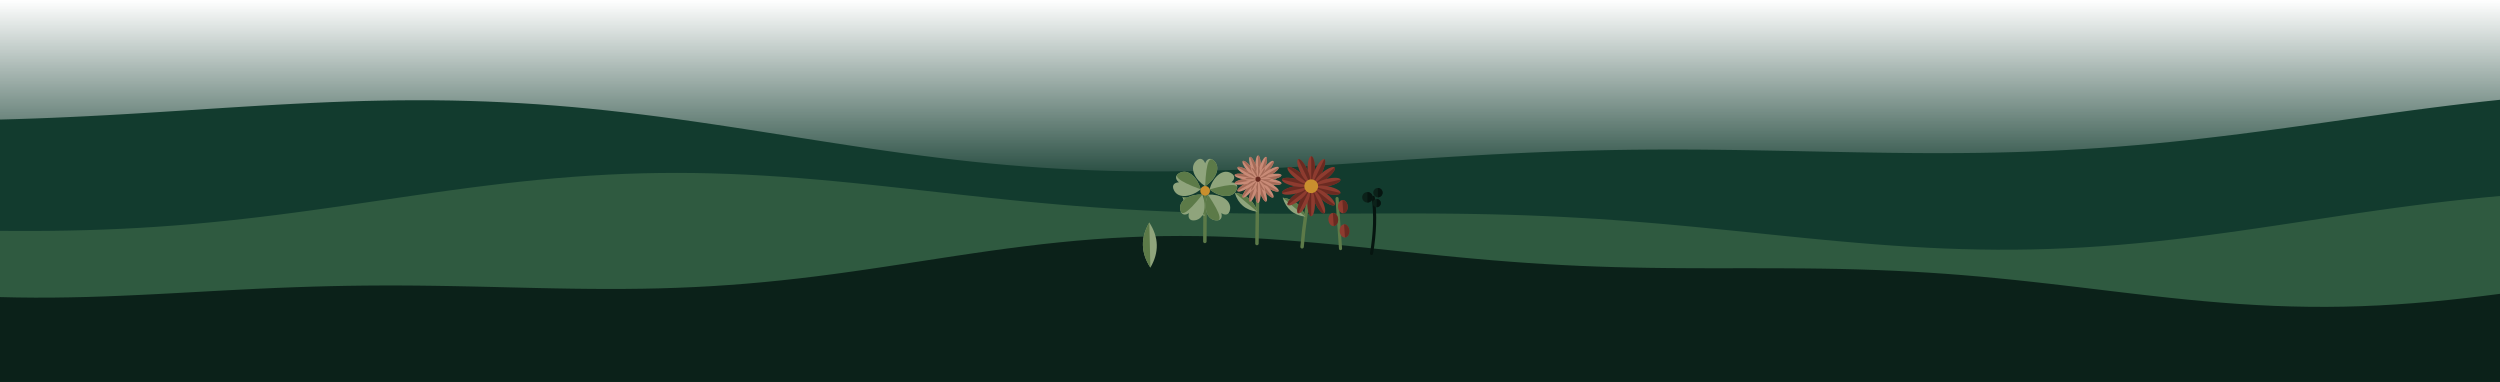
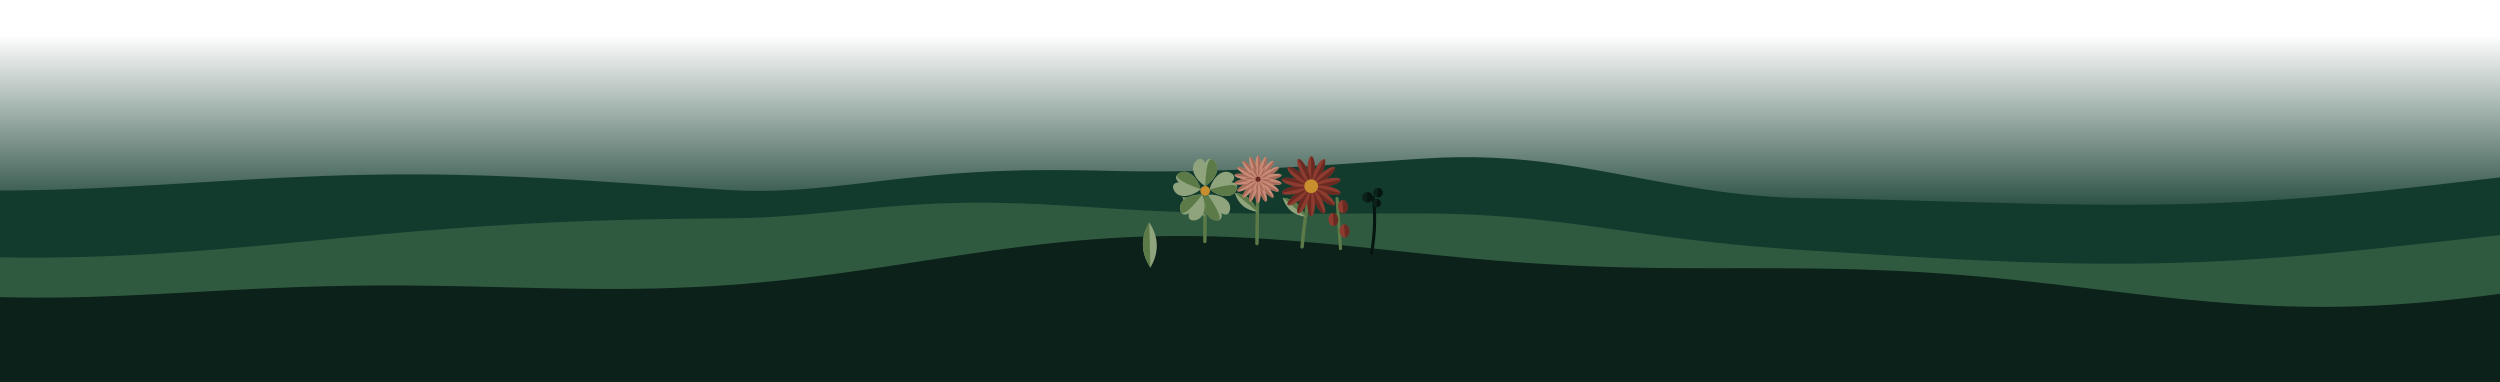
<svg xmlns="http://www.w3.org/2000/svg" viewBox="0 0 1440 220" width="100%" height="100%" preserveAspectRatio="xMidYMax slice">
  <defs>
    <linearGradient id="fade" x1="0" y1="0" x2="0" y2="1">
      <stop offset="0" stop-color="#123B2E" stop-opacity="0" />
      <stop offset="1" stop-color="#123B2E" stop-opacity="0.9" />
    </linearGradient>
  </defs>
-   <rect x="0" y="0" width="1440" height="100" fill="url(#fade)" />
-   <path d="M0,68.87L10,68.58L20,68.25L30,67.86L40,67.42L50,66.94L60,66.42L70,65.86L80,65.27L90,64.65L100,64.02L110,63.38L120,62.73L130,62.09L140,61.47L150,60.86L160,60.29L170,59.76L180,59.27L190,58.83L200,58.46L210,58.16L220,57.94L230,57.79L240,57.74L250,57.77L260,57.9L270,58.14L280,58.47L290,58.91L300,59.45L310,60.09L320,60.84L330,61.68L340,62.62L350,63.66L360,64.78L370,65.99L380,67.26L390,68.61L400,70.02L410,71.48L420,72.98L430,74.51L440,76.07L450,77.65L460,79.23L470,80.8L480,82.35L490,83.88L500,85.38L510,86.82L520,88.22L530,89.55L540,90.82L550,92L560,93.11L570,94.12L580,95.04L590,95.86L600,96.58L610,97.2L620,97.72L630,98.12L640,98.43L650,98.63L660,98.73L670,98.74L680,98.65L690,98.48L700,98.22L710,97.88L720,97.48L730,97.01L740,96.49L750,95.92L760,95.32L770,94.68L780,94.02L790,93.35L800,92.68L810,92L820,91.34L830,90.69L840,90.07L850,89.48L860,88.93L870,88.42L880,87.95L890,87.54L900,87.17L910,86.86L920,86.61L930,86.41L940,86.26L950,86.17L960,86.13L970,86.14L980,86.19L990,86.29L1000,86.41L1010,86.57L1020,86.75L1030,86.94L1040,87.15L1050,87.35L1060,87.55L1070,87.74L1080,87.9L1090,88.04L1100,88.14L1110,88.2L1120,88.21L1130,88.16L1140,88.05L1150,87.87L1160,87.62L1170,87.3L1180,86.9L1190,86.41L1200,85.84L1210,85.19L1220,84.46L1230,83.64L1240,82.75L1250,81.77L1260,80.73L1270,79.61L1280,78.43L1290,77.2L1300,75.91L1310,74.58L1320,73.22L1330,71.83L1340,70.42L1350,69L1360,67.59L1370,66.19L1380,64.8L1390,63.45L1400,62.14L1410,60.88L1420,59.68L1430,58.54L1440,57.48L1440,220L0,220Z" fill="#123B2E" />
-   <path d="M0,132.97L10,133.03L20,133.03L30,132.95L40,132.79L50,132.55L60,132.22L70,131.79L80,131.27L90,130.65L100,129.93L110,129.12L120,128.21L130,127.21L140,126.12L150,124.96L160,123.72L170,122.42L180,121.06L190,119.66L200,118.22L210,116.76L220,115.29L230,113.82L240,112.37L250,110.94L260,109.55L270,108.21L280,106.94L290,105.73L300,104.62L310,103.59L320,102.67L330,101.86L340,101.17L350,100.6L360,100.15L370,99.83L380,99.65L390,99.59L400,99.66L410,99.86L420,100.18L430,100.61L440,101.16L450,101.81L460,102.55L470,103.38L480,104.29L490,105.26L500,106.28L510,107.34L520,108.43L530,109.55L540,110.67L550,111.78L560,112.88L570,113.96L580,115L590,116L600,116.94L610,117.83L620,118.66L630,119.41L640,120.1L650,120.71L660,121.25L670,121.71L680,122.1L690,122.42L700,122.67L710,122.86L720,122.99L730,123.07L740,123.12L750,123.12L760,123.11L770,123.07L780,123.03L790,122.99L800,122.96L810,122.95L820,122.97L830,123.02L840,123.12L850,123.27L860,123.47L870,123.74L880,124.07L890,124.48L900,124.95L910,125.49L920,126.1L930,126.78L940,127.53L950,128.34L960,129.2L970,130.11L980,131.07L990,132.05L1000,133.06L1010,134.08L1020,135.11L1030,136.13L1040,137.13L1050,138.1L1060,139.03L1070,139.9L1080,140.72L1090,141.45L1100,142.11L1110,142.67L1120,143.13L1130,143.48L1140,143.71L1150,143.83L1160,143.82L1170,143.68L1180,143.41L1190,143.02L1200,142.5L1210,141.85L1220,141.09L1230,140.21L1240,139.22L1250,138.13L1260,136.95L1270,135.69L1280,134.35L1290,132.96L1300,131.51L1310,130.03L1320,128.53L1330,127.01L1340,125.5L1350,124L1360,122.53L1370,121.09L1380,119.7L1390,118.37L1400,117.11L1410,115.93L1420,114.83L1430,113.81L1440,112.9L1440,220L0,220Z" fill="#2F5A40" />
+   <rect x="0" y="20" width="1440" height="100" fill="url(#fade)" />
+   <path d="M0,109.77L10,109.68L20,109.52L30,109.29L40,108.97L50,108.58L60,108.15L70,107.65L80,107.12L90,106.55L100,105.96L110,105.37L120,104.75L130,104.16L140,103.58L150,103.02L160,102.5L170,102.02L180,101.61L190,101.23L200,100.92L210,100.7L220,100.54L230,100.45L240,100.44L250,100.51L260,100.65L270,100.88L280,101.16L290,101.52L300,101.94L310,102.42L320,102.95L330,103.52L340,104.13L350,104.78L360,105.43L370,106.12L380,106.8L390,107.47L400,108.16L410,108.81L420,109.45L430,109.88L440,109.94L450,109.67L460,109.12L470,108.32L480,107.35L490,106.26L500,105.11L510,103.94L520,102.81L530,101.75L540,100.8L550,99.97L560,99.29L570,98.75L580,98.36L590,98.1L600,97.98L610,97.96L620,98.05L630,98.2L640,98.43L650,98.63L660,98.73L670,98.74L680,98.65L690,98.48L700,98.22L710,97.88L720,97.48L730,97.01L740,96.49L750,95.92L760,95.32L770,94.68L780,94.02L790,93.35L800,92.68L810,92L820,91.34L830,90.81L840,90.54L850,90.56L860,90.87L870,91.47L880,92.33L890,93.47L900,94.83L910,96.38L920,98.09L930,99.89L940,101.76L950,103.63L960,105.45L970,107.19L980,108.79L990,110.25L1000,111.49L1010,112.52L1020,113.3L1030,113.85L1040,114.14L1050,114.31L1060,114.5L1070,114.71L1080,114.94L1090,115.18L1100,115.45L1110,115.72L1120,115.99L1130,116.27L1140,116.54L1150,116.8L1160,117.06L1170,117.29L1180,117.5L1190,117.67L1200,117.8L1210,117.89L1220,117.93L1230,117.91L1240,117.84L1250,117.68L1260,117.47L1270,117.17L1280,116.8L1290,116.36L1300,115.83L1310,115.22L1320,114.54L1330,113.78L1340,112.95L1350,112.05L1360,111.1L1370,110.09L1380,109.02L1390,107.92L1400,106.8L1410,105.65L1420,104.49L1430,103.33L1440,102.19L1440,220L0,220Z" fill="#123B2E" />
+   <path d="M0,148.23L10,148.35L20,148.39L30,148.34L40,148.19L50,147.95L60,147.63L70,147.21L80,146.72L90,146.15L100,145.51L110,144.81L120,144.04L130,143.23L140,142.37L150,141.48L160,140.56L170,139.62L180,138.68L190,137.73L200,136.78L210,135.86L220,134.95L230,134.07L240,133.22L250,132.41L260,131.64L270,130.92L280,130.24L290,129.61L300,129.04L310,128.52L320,128.05L330,127.63L340,127.26L350,126.94L360,126.65L370,126.42L380,126.23L390,126.06L400,125.94L410,125.84L420,125.77L430,125.59L440,125.2L450,124.6L460,123.85L470,122.97L480,122.03L490,121.05L500,120.09L510,119.2L520,118.4L530,117.75L540,117.24L550,116.91L560,116.75L570,116.77L580,116.94L590,117.26L600,117.69L610,118.22L620,118.82L630,119.45L640,120.1L650,120.71L660,121.25L670,121.71L680,122.1L690,122.42L700,122.67L710,122.86L720,122.99L730,123.07L740,123.12L750,123.12L760,123.11L770,123.07L780,123.03L790,122.99L800,122.96L810,122.95L820,122.97L830,123.07L840,123.32L850,123.74L860,124.31L870,125.06L880,125.96L890,127.02L900,128.19L910,129.46L920,130.81L930,132.19L940,133.6L950,134.99L960,136.33L970,137.61L980,138.82L990,139.94L1000,140.96L1010,141.88L1020,142.71L1030,143.46L1040,144.13L1050,144.76L1060,145.39L1070,146.01L1080,146.63L1090,147.23L1100,147.83L1110,148.4L1120,148.94L1130,149.46L1140,149.94L1150,150.38L1160,150.78L1170,151.12L1180,151.41L1190,151.64L1200,151.8L1210,151.89L1220,151.91L1230,151.85L1240,151.72L1250,151.5L1260,151.2L1270,150.82L1280,150.35L1290,149.82L1300,149.19L1310,148.49L1320,147.73L1330,146.89L1340,146L1350,145.05L1360,144.06L1370,143.03L1380,141.96L1390,140.87L1400,139.78L1410,138.68L1420,137.58L1430,136.49L1440,135.44L1440,220L0,220Z" fill="#2F5A40" />
  <g transform="translate(0,80)">
    <path d="M0,91.12L10,91.34L20,91.44L30,91.42L40,91.28L50,91.06L60,90.74L70,90.35L80,89.9L90,89.41L100,88.88L110,88.34L120,87.79L130,87.25L140,86.74L150,86.25L160,85.81L170,85.43L180,85.1L190,84.83L200,84.63L210,84.5L220,84.44L230,84.44L240,84.5L250,84.62L260,84.78L270,84.98L280,85.2L290,85.44L300,85.68L310,85.91L320,86.11L330,86.28L340,86.39L350,86.44L360,86.41L370,86.3L380,86.09L390,85.77L400,85.35L410,84.81L420,84.15L430,83.38L440,82.49L450,81.49L460,80.38L470,79.18L480,77.88L490,76.51L500,75.07L510,73.59L520,72.06L530,70.53L540,68.99L550,67.46L560,65.97L570,64.53L580,63.16L590,61.88L600,60.68L610,59.61L620,58.65L630,57.83L640,57.14L650,56.61L660,56.22L670,55.99L680,55.91L690,55.98L700,56.2L710,56.55L720,57.04L730,57.64L740,58.35L750,59.16L760,60.04L770,60.99L780,61.99L790,63.02L800,64.07L810,65.13L820,66.17L830,67.18L840,68.16L850,69.08L860,69.95L870,70.74L880,71.46L890,72.1L900,72.66L910,73.14L920,73.53L930,73.85L940,74.09L950,74.27L960,74.39L970,74.46L980,74.5L990,74.51L1000,74.5L1010,74.5L1020,74.51L1030,74.55L1040,74.62L1050,74.74L1060,74.92L1070,75.17L1080,75.5L1090,75.91L1100,76.4L1110,76.99L1120,77.66L1130,78.43L1140,79.28L1150,80.21L1160,81.21L1170,82.28L1180,83.4L1190,84.56L1200,85.74L1210,86.94L1220,88.14L1230,89.32L1240,90.46L1250,91.55L1260,92.58L1270,93.52L1280,94.36L1290,95.1L1300,95.71L1310,96.19L1320,96.52L1330,96.71L1340,96.75L1350,96.63L1360,96.36L1370,95.93L1380,95.35L1390,94.63L1400,93.78L1410,92.8L1420,91.71L1430,90.52L1440,89.24L1440,140L0,140Z" fill="#0B2119" />
    <g transform="translate(694,56.05)">
      <path d="M0,3Q0.05,-13.07 0.16,-26.14" fill="none" stroke="#5C7A48" stroke-width="2" stroke-linecap="round" stroke-linejoin="round" />
      <g transform="translate(0.06,-11.76) rotate(-50)">
        <path d="M0,0Q5.5,-8.5 0,-17Q-5.5,-8.5 0,0Z" fill="#8FA47C" fill-rule="evenodd" />
        <path d="M0,0Q5.5,-8.5 0,-17Z" fill="#5C7A48" fill-rule="evenodd" />
      </g>
      <g transform="translate(0.16,-26.14) scale(0.66)">
        <g transform="rotate(0)">
          <path d="M0,-4C-9,-10 -14,-20 -8,-26C-4,-30 -1,-27 0,-24C1,-27 4,-30 8,-26C14,-20 9,-10 0,-4Z" fill="#8FA47C" fill-rule="evenodd" />
          <path d="M0,-4C1,-27 4,-30 8,-26C14,-20 9,-10 0,-4Z" fill="#5C7A48" fill-rule="evenodd" />
        </g>
        <g transform="rotate(72)">
          <path d="M0,-4C-9,-10 -14,-20 -8,-26C-4,-30 -1,-27 0,-24C1,-27 4,-30 8,-26C14,-20 9,-10 0,-4Z" fill="#8FA47C" fill-rule="evenodd" />
          <path d="M0,-4C1,-27 4,-30 8,-26C14,-20 9,-10 0,-4Z" fill="#5C7A48" fill-rule="evenodd" />
        </g>
        <g transform="rotate(144)">
          <path d="M0,-4C-9,-10 -14,-20 -8,-26C-4,-30 -1,-27 0,-24C1,-27 4,-30 8,-26C14,-20 9,-10 0,-4Z" fill="#8FA47C" fill-rule="evenodd" />
          <path d="M0,-4C1,-27 4,-30 8,-26C14,-20 9,-10 0,-4Z" fill="#5C7A48" fill-rule="evenodd" />
        </g>
        <g transform="rotate(216)">
          <path d="M0,-4C-9,-10 -14,-20 -8,-26C-4,-30 -1,-27 0,-24C1,-27 4,-30 8,-26C14,-20 9,-10 0,-4Z" fill="#8FA47C" fill-rule="evenodd" />
          <path d="M0,-4C1,-27 4,-30 8,-26C14,-20 9,-10 0,-4Z" fill="#5C7A48" fill-rule="evenodd" />
        </g>
        <g transform="rotate(288)">
          <path d="M0,-4C-9,-10 -14,-20 -8,-26C-4,-30 -1,-27 0,-24C1,-27 4,-30 8,-26C14,-20 9,-10 0,-4Z" fill="#8FA47C" fill-rule="evenodd" />
          <path d="M0,-4C1,-27 4,-30 8,-26C14,-20 9,-10 0,-4Z" fill="#5C7A48" fill-rule="evenodd" />
        </g>
        <path d="M-4.2,0a4.2,4.2 0 1,0 8.4,0a4.2,4.2 0 1,0 -8.4,0Z" fill="#C98F2E" fill-rule="evenodd" />
      </g>
    </g>
    <g transform="translate(724,57.26)">
      <path d="M0,3Q0.19,-17.01 0.63,-34.02" fill="none" stroke="#5C7A48" stroke-width="2" stroke-linecap="round" stroke-linejoin="round" />
      <g transform="translate(0.22,-15.31) rotate(-50)">
        <path d="M0,0Q5.5,-8.5 0,-17Q-5.5,-8.5 0,0Z" fill="#8FA47C" fill-rule="evenodd" />
        <path d="M0,0Q5.5,-8.5 0,-17Z" fill="#5C7A48" fill-rule="evenodd" />
      </g>
      <g transform="translate(0.4,-24.49) rotate(48)">
        <path d="M0,0Q4.5,-7 0,-14Q-4.5,-7 0,0Z" fill="#8FA47C" fill-rule="evenodd" />
        <path d="M0,0Q4.5,-7 0,-14Z" fill="#5C7A48" fill-rule="evenodd" />
      </g>
      <g transform="translate(0.63,-34.02) scale(0.68)">
        <g transform="rotate(0)">
          <path d="M-2.3,-11.65a2.3,8.5 0 1,0 4.6,0a2.3,8.5 0 1,0 -4.6,0Z" fill="#C98B77" fill-rule="evenodd" />
          <path d="M0,-20.15A2.3,8.5 0 0,1 0,-3.15Z" fill="#A66B58" fill-rule="evenodd" />
        </g>
        <g transform="rotate(20)">
          <path d="M-2.3,-11.65a2.3,8.5 0 1,0 4.6,0a2.3,8.5 0 1,0 -4.6,0Z" fill="#C98B77" fill-rule="evenodd" />
          <path d="M0,-20.15A2.3,8.5 0 0,1 0,-3.15Z" fill="#A66B58" fill-rule="evenodd" />
        </g>
        <g transform="rotate(40)">
          <path d="M-2.3,-11.65a2.3,8.5 0 1,0 4.6,0a2.3,8.5 0 1,0 -4.6,0Z" fill="#C98B77" fill-rule="evenodd" />
          <path d="M0,-20.15A2.3,8.5 0 0,1 0,-3.15Z" fill="#A66B58" fill-rule="evenodd" />
        </g>
        <g transform="rotate(60)">
          <path d="M-2.3,-11.65a2.3,8.5 0 1,0 4.6,0a2.3,8.5 0 1,0 -4.6,0Z" fill="#C98B77" fill-rule="evenodd" />
          <path d="M0,-20.15A2.3,8.5 0 0,1 0,-3.15Z" fill="#A66B58" fill-rule="evenodd" />
        </g>
        <g transform="rotate(80)">
          <path d="M-2.3,-11.65a2.3,8.5 0 1,0 4.6,0a2.3,8.5 0 1,0 -4.6,0Z" fill="#C98B77" fill-rule="evenodd" />
          <path d="M0,-20.15A2.3,8.5 0 0,1 0,-3.15Z" fill="#A66B58" fill-rule="evenodd" />
        </g>
        <g transform="rotate(100)">
          <path d="M-2.3,-11.65a2.3,8.5 0 1,0 4.6,0a2.3,8.5 0 1,0 -4.6,0Z" fill="#C98B77" fill-rule="evenodd" />
          <path d="M0,-20.15A2.3,8.5 0 0,1 0,-3.15Z" fill="#A66B58" fill-rule="evenodd" />
        </g>
        <g transform="rotate(120)">
          <path d="M-2.3,-11.65a2.3,8.5 0 1,0 4.6,0a2.3,8.5 0 1,0 -4.6,0Z" fill="#C98B77" fill-rule="evenodd" />
          <path d="M0,-20.15A2.3,8.5 0 0,1 0,-3.15Z" fill="#A66B58" fill-rule="evenodd" />
        </g>
        <g transform="rotate(140)">
          <path d="M-2.3,-11.65a2.3,8.5 0 1,0 4.6,0a2.3,8.5 0 1,0 -4.6,0Z" fill="#C98B77" fill-rule="evenodd" />
          <path d="M0,-20.15A2.3,8.5 0 0,1 0,-3.15Z" fill="#A66B58" fill-rule="evenodd" />
        </g>
        <g transform="rotate(160)">
          <path d="M-2.3,-11.65a2.3,8.5 0 1,0 4.6,0a2.3,8.5 0 1,0 -4.6,0Z" fill="#C98B77" fill-rule="evenodd" />
          <path d="M0,-20.15A2.3,8.5 0 0,1 0,-3.15Z" fill="#A66B58" fill-rule="evenodd" />
        </g>
        <g transform="rotate(180)">
          <path d="M-2.3,-11.65a2.3,8.5 0 1,0 4.6,0a2.3,8.5 0 1,0 -4.6,0Z" fill="#C98B77" fill-rule="evenodd" />
          <path d="M0,-20.15A2.3,8.5 0 0,1 0,-3.15Z" fill="#A66B58" fill-rule="evenodd" />
        </g>
        <g transform="rotate(200)">
          <path d="M-2.3,-11.65a2.3,8.5 0 1,0 4.6,0a2.3,8.5 0 1,0 -4.6,0Z" fill="#C98B77" fill-rule="evenodd" />
          <path d="M0,-20.15A2.3,8.5 0 0,1 0,-3.15Z" fill="#A66B58" fill-rule="evenodd" />
        </g>
        <g transform="rotate(220)">
          <path d="M-2.3,-11.65a2.3,8.5 0 1,0 4.6,0a2.3,8.5 0 1,0 -4.6,0Z" fill="#C98B77" fill-rule="evenodd" />
          <path d="M0,-20.15A2.3,8.5 0 0,1 0,-3.15Z" fill="#A66B58" fill-rule="evenodd" />
        </g>
        <g transform="rotate(240)">
          <path d="M-2.3,-11.65a2.3,8.5 0 1,0 4.6,0a2.3,8.5 0 1,0 -4.6,0Z" fill="#C98B77" fill-rule="evenodd" />
          <path d="M0,-20.15A2.3,8.5 0 0,1 0,-3.15Z" fill="#A66B58" fill-rule="evenodd" />
        </g>
        <g transform="rotate(260)">
          <path d="M-2.3,-11.65a2.3,8.5 0 1,0 4.6,0a2.3,8.5 0 1,0 -4.6,0Z" fill="#C98B77" fill-rule="evenodd" />
          <path d="M0,-20.15A2.3,8.5 0 0,1 0,-3.15Z" fill="#A66B58" fill-rule="evenodd" />
        </g>
        <g transform="rotate(280)">
          <path d="M-2.3,-11.65a2.3,8.5 0 1,0 4.6,0a2.3,8.5 0 1,0 -4.6,0Z" fill="#C98B77" fill-rule="evenodd" />
          <path d="M0,-20.15A2.3,8.5 0 0,1 0,-3.15Z" fill="#A66B58" fill-rule="evenodd" />
        </g>
        <g transform="rotate(300)">
          <path d="M-2.3,-11.65a2.3,8.5 0 1,0 4.6,0a2.3,8.5 0 1,0 -4.6,0Z" fill="#C98B77" fill-rule="evenodd" />
          <path d="M0,-20.15A2.3,8.5 0 0,1 0,-3.15Z" fill="#A66B58" fill-rule="evenodd" />
        </g>
        <g transform="rotate(320)">
          <path d="M-2.3,-11.65a2.3,8.5 0 1,0 4.6,0a2.3,8.5 0 1,0 -4.6,0Z" fill="#C98B77" fill-rule="evenodd" />
          <path d="M0,-20.15A2.3,8.5 0 0,1 0,-3.15Z" fill="#A66B58" fill-rule="evenodd" />
        </g>
        <g transform="rotate(340)">
          <path d="M-2.3,-11.65a2.3,8.5 0 1,0 4.6,0a2.3,8.5 0 1,0 -4.6,0Z" fill="#C98B77" fill-rule="evenodd" />
          <path d="M0,-20.15A2.3,8.5 0 0,1 0,-3.15Z" fill="#A66B58" fill-rule="evenodd" />
        </g>
        <path d="M-4.5,0a4.5,4.5 0 1,0 9,0a4.5,4.5 0 1,0 -9,0Z" fill="#6A2A21" fill-rule="evenodd" />
        <g transform="scale(0.55)">
          <g transform="rotate(0)">
            <path d="M-2.75,-11.3a2.75,8.5 0 1,0 5.5,0a2.75,8.5 0 1,0 -5.5,0Z" fill="#C98B77" fill-rule="evenodd" />
            <path d="M0,-19.8A2.75,8.5 0 0,1 0,-2.8Z" fill="#A66B58" fill-rule="evenodd" />
          </g>
          <g transform="rotate(30)">
            <path d="M-2.75,-11.3a2.75,8.5 0 1,0 5.5,0a2.75,8.5 0 1,0 -5.5,0Z" fill="#C98B77" fill-rule="evenodd" />
            <path d="M0,-19.8A2.75,8.5 0 0,1 0,-2.8Z" fill="#A66B58" fill-rule="evenodd" />
          </g>
          <g transform="rotate(60)">
            <path d="M-2.75,-11.3a2.75,8.5 0 1,0 5.5,0a2.75,8.5 0 1,0 -5.5,0Z" fill="#C98B77" fill-rule="evenodd" />
            <path d="M0,-19.8A2.75,8.5 0 0,1 0,-2.8Z" fill="#A66B58" fill-rule="evenodd" />
          </g>
          <g transform="rotate(90)">
            <path d="M-2.75,-11.3a2.75,8.5 0 1,0 5.5,0a2.75,8.5 0 1,0 -5.5,0Z" fill="#C98B77" fill-rule="evenodd" />
            <path d="M0,-19.8A2.75,8.5 0 0,1 0,-2.8Z" fill="#A66B58" fill-rule="evenodd" />
          </g>
          <g transform="rotate(120)">
            <path d="M-2.75,-11.3a2.75,8.5 0 1,0 5.5,0a2.75,8.5 0 1,0 -5.5,0Z" fill="#C98B77" fill-rule="evenodd" />
            <path d="M0,-19.8A2.75,8.5 0 0,1 0,-2.8Z" fill="#A66B58" fill-rule="evenodd" />
          </g>
          <g transform="rotate(150)">
            <path d="M-2.75,-11.3a2.75,8.5 0 1,0 5.5,0a2.75,8.5 0 1,0 -5.5,0Z" fill="#C98B77" fill-rule="evenodd" />
            <path d="M0,-19.8A2.75,8.5 0 0,1 0,-2.8Z" fill="#A66B58" fill-rule="evenodd" />
          </g>
          <g transform="rotate(180)">
            <path d="M-2.75,-11.3a2.75,8.5 0 1,0 5.5,0a2.75,8.5 0 1,0 -5.5,0Z" fill="#C98B77" fill-rule="evenodd" />
            <path d="M0,-19.8A2.75,8.5 0 0,1 0,-2.8Z" fill="#A66B58" fill-rule="evenodd" />
          </g>
          <g transform="rotate(210)">
            <path d="M-2.75,-11.3a2.75,8.5 0 1,0 5.5,0a2.75,8.5 0 1,0 -5.5,0Z" fill="#C98B77" fill-rule="evenodd" />
            <path d="M0,-19.8A2.75,8.5 0 0,1 0,-2.8Z" fill="#A66B58" fill-rule="evenodd" />
          </g>
          <g transform="rotate(240)">
            <path d="M-2.75,-11.3a2.75,8.5 0 1,0 5.5,0a2.75,8.5 0 1,0 -5.5,0Z" fill="#C98B77" fill-rule="evenodd" />
            <path d="M0,-19.8A2.75,8.5 0 0,1 0,-2.8Z" fill="#A66B58" fill-rule="evenodd" />
          </g>
          <g transform="rotate(270)">
            <path d="M-2.75,-11.3a2.75,8.5 0 1,0 5.5,0a2.75,8.5 0 1,0 -5.5,0Z" fill="#C98B77" fill-rule="evenodd" />
            <path d="M0,-19.8A2.75,8.5 0 0,1 0,-2.8Z" fill="#A66B58" fill-rule="evenodd" />
          </g>
          <g transform="rotate(300)">
            <path d="M-2.75,-11.3a2.75,8.5 0 1,0 5.5,0a2.75,8.5 0 1,0 -5.5,0Z" fill="#C98B77" fill-rule="evenodd" />
            <path d="M0,-19.8A2.75,8.5 0 0,1 0,-2.8Z" fill="#A66B58" fill-rule="evenodd" />
          </g>
          <g transform="rotate(330)">
            <path d="M-2.75,-11.3a2.75,8.5 0 1,0 5.5,0a2.75,8.5 0 1,0 -5.5,0Z" fill="#C98B77" fill-rule="evenodd" />
            <path d="M0,-19.8A2.75,8.5 0 0,1 0,-2.8Z" fill="#A66B58" fill-rule="evenodd" />
          </g>
          <path d="M-4,0a4,4 0 1,0 8,0a4,4 0 1,0 -8,0Z" fill="#6A2A21" fill-rule="evenodd" />
        </g>
      </g>
    </g>
    <g transform="translate(750,59.16)">
      <path d="M0,3Q1.58,-15.94 5.26,-31.88" fill="none" stroke="#5C7A48" stroke-width="2" stroke-linecap="round" stroke-linejoin="round" />
      <g transform="translate(1.85,-14.35) rotate(-50)">
        <path d="M0,0Q5.5,-8.5 0,-17Q-5.5,-8.5 0,0Z" fill="#8FA47C" fill-rule="evenodd" />
        <path d="M0,0Q5.5,-8.5 0,-17Z" fill="#5C7A48" fill-rule="evenodd" />
      </g>
      <g transform="translate(3.36,-22.95) rotate(48)">
        <path d="M0,0Q4.5,-7 0,-14Q-4.5,-7 0,0Z" fill="#8FA47C" fill-rule="evenodd" />
        <path d="M0,0Q4.5,-7 0,-14Z" fill="#5C7A48" fill-rule="evenodd" />
      </g>
      <g transform="translate(5.26,-31.88) scale(0.66)">
        <g transform="rotate(0)">
          <path d="M-3.25,-15.2a3.25,11 0 1,0 6.5,0a3.25,11 0 1,0 -6.5,0Z" fill="#8E3B2F" fill-rule="evenodd" />
          <path d="M0,-26.2A3.25,11 0 0,1 0,-4.2Z" fill="#6A2A21" fill-rule="evenodd" />
        </g>
        <g transform="rotate(25.71429)">
          <path d="M-3.25,-15.2a3.25,11 0 1,0 6.5,0a3.25,11 0 1,0 -6.5,0Z" fill="#8E3B2F" fill-rule="evenodd" />
          <path d="M0,-26.2A3.25,11 0 0,1 0,-4.2Z" fill="#6A2A21" fill-rule="evenodd" />
        </g>
        <g transform="rotate(51.42857)">
          <path d="M-3.25,-15.2a3.25,11 0 1,0 6.5,0a3.25,11 0 1,0 -6.5,0Z" fill="#8E3B2F" fill-rule="evenodd" />
          <path d="M0,-26.2A3.25,11 0 0,1 0,-4.2Z" fill="#6A2A21" fill-rule="evenodd" />
        </g>
        <g transform="rotate(77.14286)">
          <path d="M-3.25,-15.2a3.25,11 0 1,0 6.5,0a3.25,11 0 1,0 -6.5,0Z" fill="#8E3B2F" fill-rule="evenodd" />
          <path d="M0,-26.2A3.25,11 0 0,1 0,-4.2Z" fill="#6A2A21" fill-rule="evenodd" />
        </g>
        <g transform="rotate(102.8571)">
          <path d="M-3.25,-15.2a3.25,11 0 1,0 6.5,0a3.25,11 0 1,0 -6.5,0Z" fill="#8E3B2F" fill-rule="evenodd" />
          <path d="M0,-26.2A3.25,11 0 0,1 0,-4.2Z" fill="#6A2A21" fill-rule="evenodd" />
        </g>
        <g transform="rotate(128.5714)">
          <path d="M-3.25,-15.2a3.25,11 0 1,0 6.5,0a3.25,11 0 1,0 -6.5,0Z" fill="#8E3B2F" fill-rule="evenodd" />
          <path d="M0,-26.2A3.25,11 0 0,1 0,-4.2Z" fill="#6A2A21" fill-rule="evenodd" />
        </g>
        <g transform="rotate(154.2857)">
          <path d="M-3.25,-15.2a3.25,11 0 1,0 6.5,0a3.25,11 0 1,0 -6.5,0Z" fill="#8E3B2F" fill-rule="evenodd" />
          <path d="M0,-26.2A3.25,11 0 0,1 0,-4.2Z" fill="#6A2A21" fill-rule="evenodd" />
        </g>
        <g transform="rotate(180)">
          <path d="M-3.25,-15.2a3.25,11 0 1,0 6.5,0a3.25,11 0 1,0 -6.5,0Z" fill="#8E3B2F" fill-rule="evenodd" />
          <path d="M0,-26.2A3.25,11 0 0,1 0,-4.2Z" fill="#6A2A21" fill-rule="evenodd" />
        </g>
        <g transform="rotate(205.7143)">
          <path d="M-3.25,-15.2a3.25,11 0 1,0 6.5,0a3.25,11 0 1,0 -6.5,0Z" fill="#8E3B2F" fill-rule="evenodd" />
          <path d="M0,-26.2A3.25,11 0 0,1 0,-4.2Z" fill="#6A2A21" fill-rule="evenodd" />
        </g>
        <g transform="rotate(231.4286)">
          <path d="M-3.25,-15.2a3.25,11 0 1,0 6.5,0a3.25,11 0 1,0 -6.5,0Z" fill="#8E3B2F" fill-rule="evenodd" />
          <path d="M0,-26.2A3.25,11 0 0,1 0,-4.2Z" fill="#6A2A21" fill-rule="evenodd" />
        </g>
        <g transform="rotate(257.1429)">
          <path d="M-3.25,-15.2a3.25,11 0 1,0 6.5,0a3.25,11 0 1,0 -6.5,0Z" fill="#8E3B2F" fill-rule="evenodd" />
          <path d="M0,-26.2A3.25,11 0 0,1 0,-4.2Z" fill="#6A2A21" fill-rule="evenodd" />
        </g>
        <g transform="rotate(282.8571)">
          <path d="M-3.25,-15.2a3.25,11 0 1,0 6.5,0a3.25,11 0 1,0 -6.5,0Z" fill="#8E3B2F" fill-rule="evenodd" />
          <path d="M0,-26.2A3.25,11 0 0,1 0,-4.2Z" fill="#6A2A21" fill-rule="evenodd" />
        </g>
        <g transform="rotate(308.5714)">
          <path d="M-3.25,-15.2a3.25,11 0 1,0 6.5,0a3.25,11 0 1,0 -6.5,0Z" fill="#8E3B2F" fill-rule="evenodd" />
          <path d="M0,-26.2A3.25,11 0 0,1 0,-4.2Z" fill="#6A2A21" fill-rule="evenodd" />
        </g>
        <g transform="rotate(334.2857)">
          <path d="M-3.25,-15.2a3.25,11 0 1,0 6.5,0a3.25,11 0 1,0 -6.5,0Z" fill="#8E3B2F" fill-rule="evenodd" />
          <path d="M0,-26.2A3.25,11 0 0,1 0,-4.2Z" fill="#6A2A21" fill-rule="evenodd" />
        </g>
        <path d="M-6,0a6,6 0 1,0 12,0a6,6 0 1,0 -12,0Z" fill="#C98F2E" fill-rule="evenodd" />
      </g>
    </g>
    <g transform="translate(772,61.19) rotate(-3.956476)">
      <path d="M0,2L0,-26.911" fill="none" stroke="#5C7A48" stroke-width="1.8" stroke-linecap="round" stroke-linejoin="round" />
      <path d="M0.2,-8a2.8,3.8 0 1,0 5.6,0a2.8,3.8 0 1,0 -5.6,0Z" fill="#8E3B2F" fill-rule="evenodd" />
      <path d="M3,-11.8A2.8,3.8 0 0,1 3,-4.2Z" fill="#6A2A21" fill-rule="evenodd" />
      <path d="M-5.8,-15a2.8,3.8 0 1,0 5.6,0a2.8,3.8 0 1,0 -5.6,0Z" fill="#8E3B2F" fill-rule="evenodd" />
      <path d="M-3,-18.8A2.8,3.8 0 0,1 -3,-11.2Z" fill="#6A2A21" fill-rule="evenodd" />
      <path d="M0.2,-22a2.8,3.8 0 1,0 5.6,0a2.8,3.8 0 1,0 -5.6,0Z" fill="#8E3B2F" fill-rule="evenodd" />
      <path d="M3,-25.8A2.8,3.8 0 0,1 3,-18.2Z" fill="#6A2A21" fill-rule="evenodd" />
    </g>
    <g transform="translate(662,48.16) rotate(178.6179)">
      <path d="M0,0Q8,-13 0,-26Q-8,-13 0,0Z" fill="#8FA47C" fill-rule="evenodd" />
      <path d="M0,0Q8,-13 0,-26Z" fill="#5C7A48" fill-rule="evenodd" />
    </g>
    <g transform="translate(790,63.02)">
      <path d="M0,3Q3,-14.684 1,-29.369" fill="none" stroke="#061510" stroke-width="1.8" stroke-linecap="round" stroke-linejoin="round" />
      <g transform="translate(1,-29.369) scale(0.6719411)">
        <path d="M-9.5,0a4.5,4.5 0 1,0 9,0a4.5,4.5 0 1,0 -9,0Z" fill="#0B2119" fill-rule="evenodd" />
        <path d="M-5,-4.5A4.5,4.5 0 0,1 -5,4.5Z" fill="#061510" fill-rule="evenodd" />
        <path d="M0,-4a4,4 0 1,0 8,0a4,4 0 1,0 -8,0Z" fill="#0B2119" fill-rule="evenodd" />
        <path d="M4,-8A4,4 0 0,1 4,0Z" fill="#061510" fill-rule="evenodd" />
        <path d="M-0.5,5a3.5,3.5 0 1,0 7,0a3.5,3.5 0 1,0 -7,0Z" fill="#0B2119" fill-rule="evenodd" />
        <path d="M3,1.5A3.5,3.5 0 0,1 3,8.5Z" fill="#061510" fill-rule="evenodd" />
      </g>
    </g>
  </g>
</svg>
